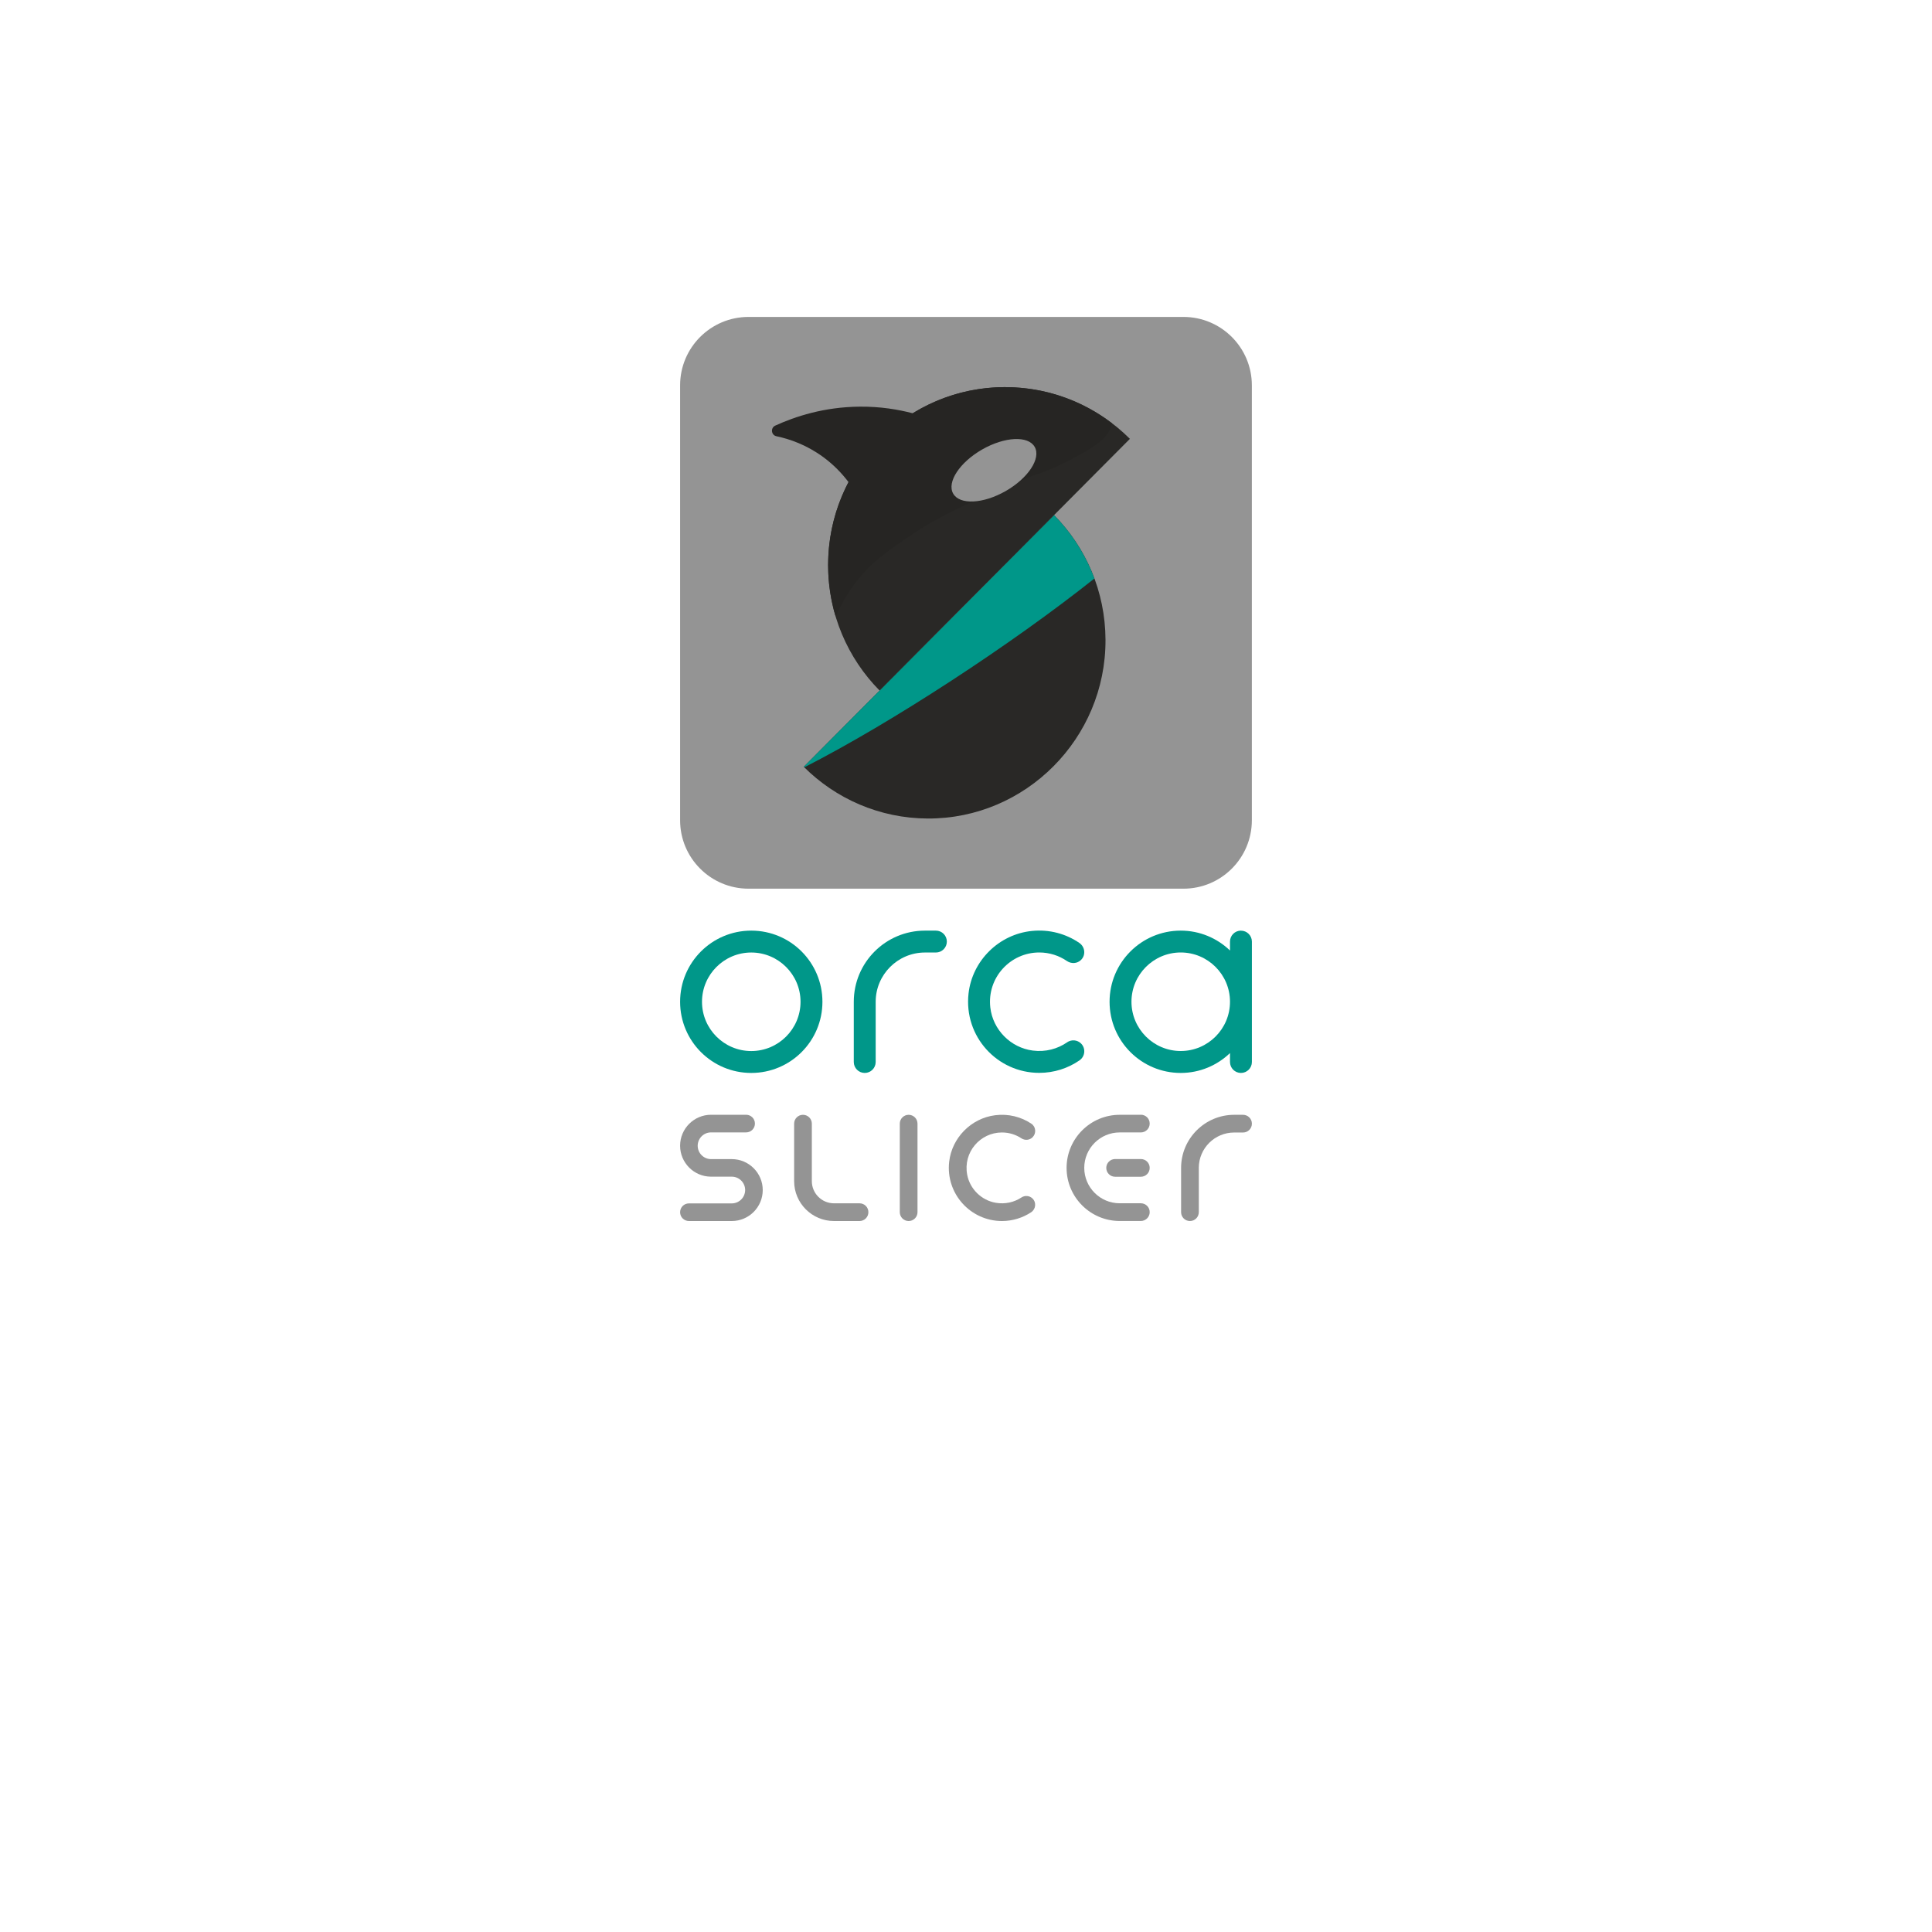
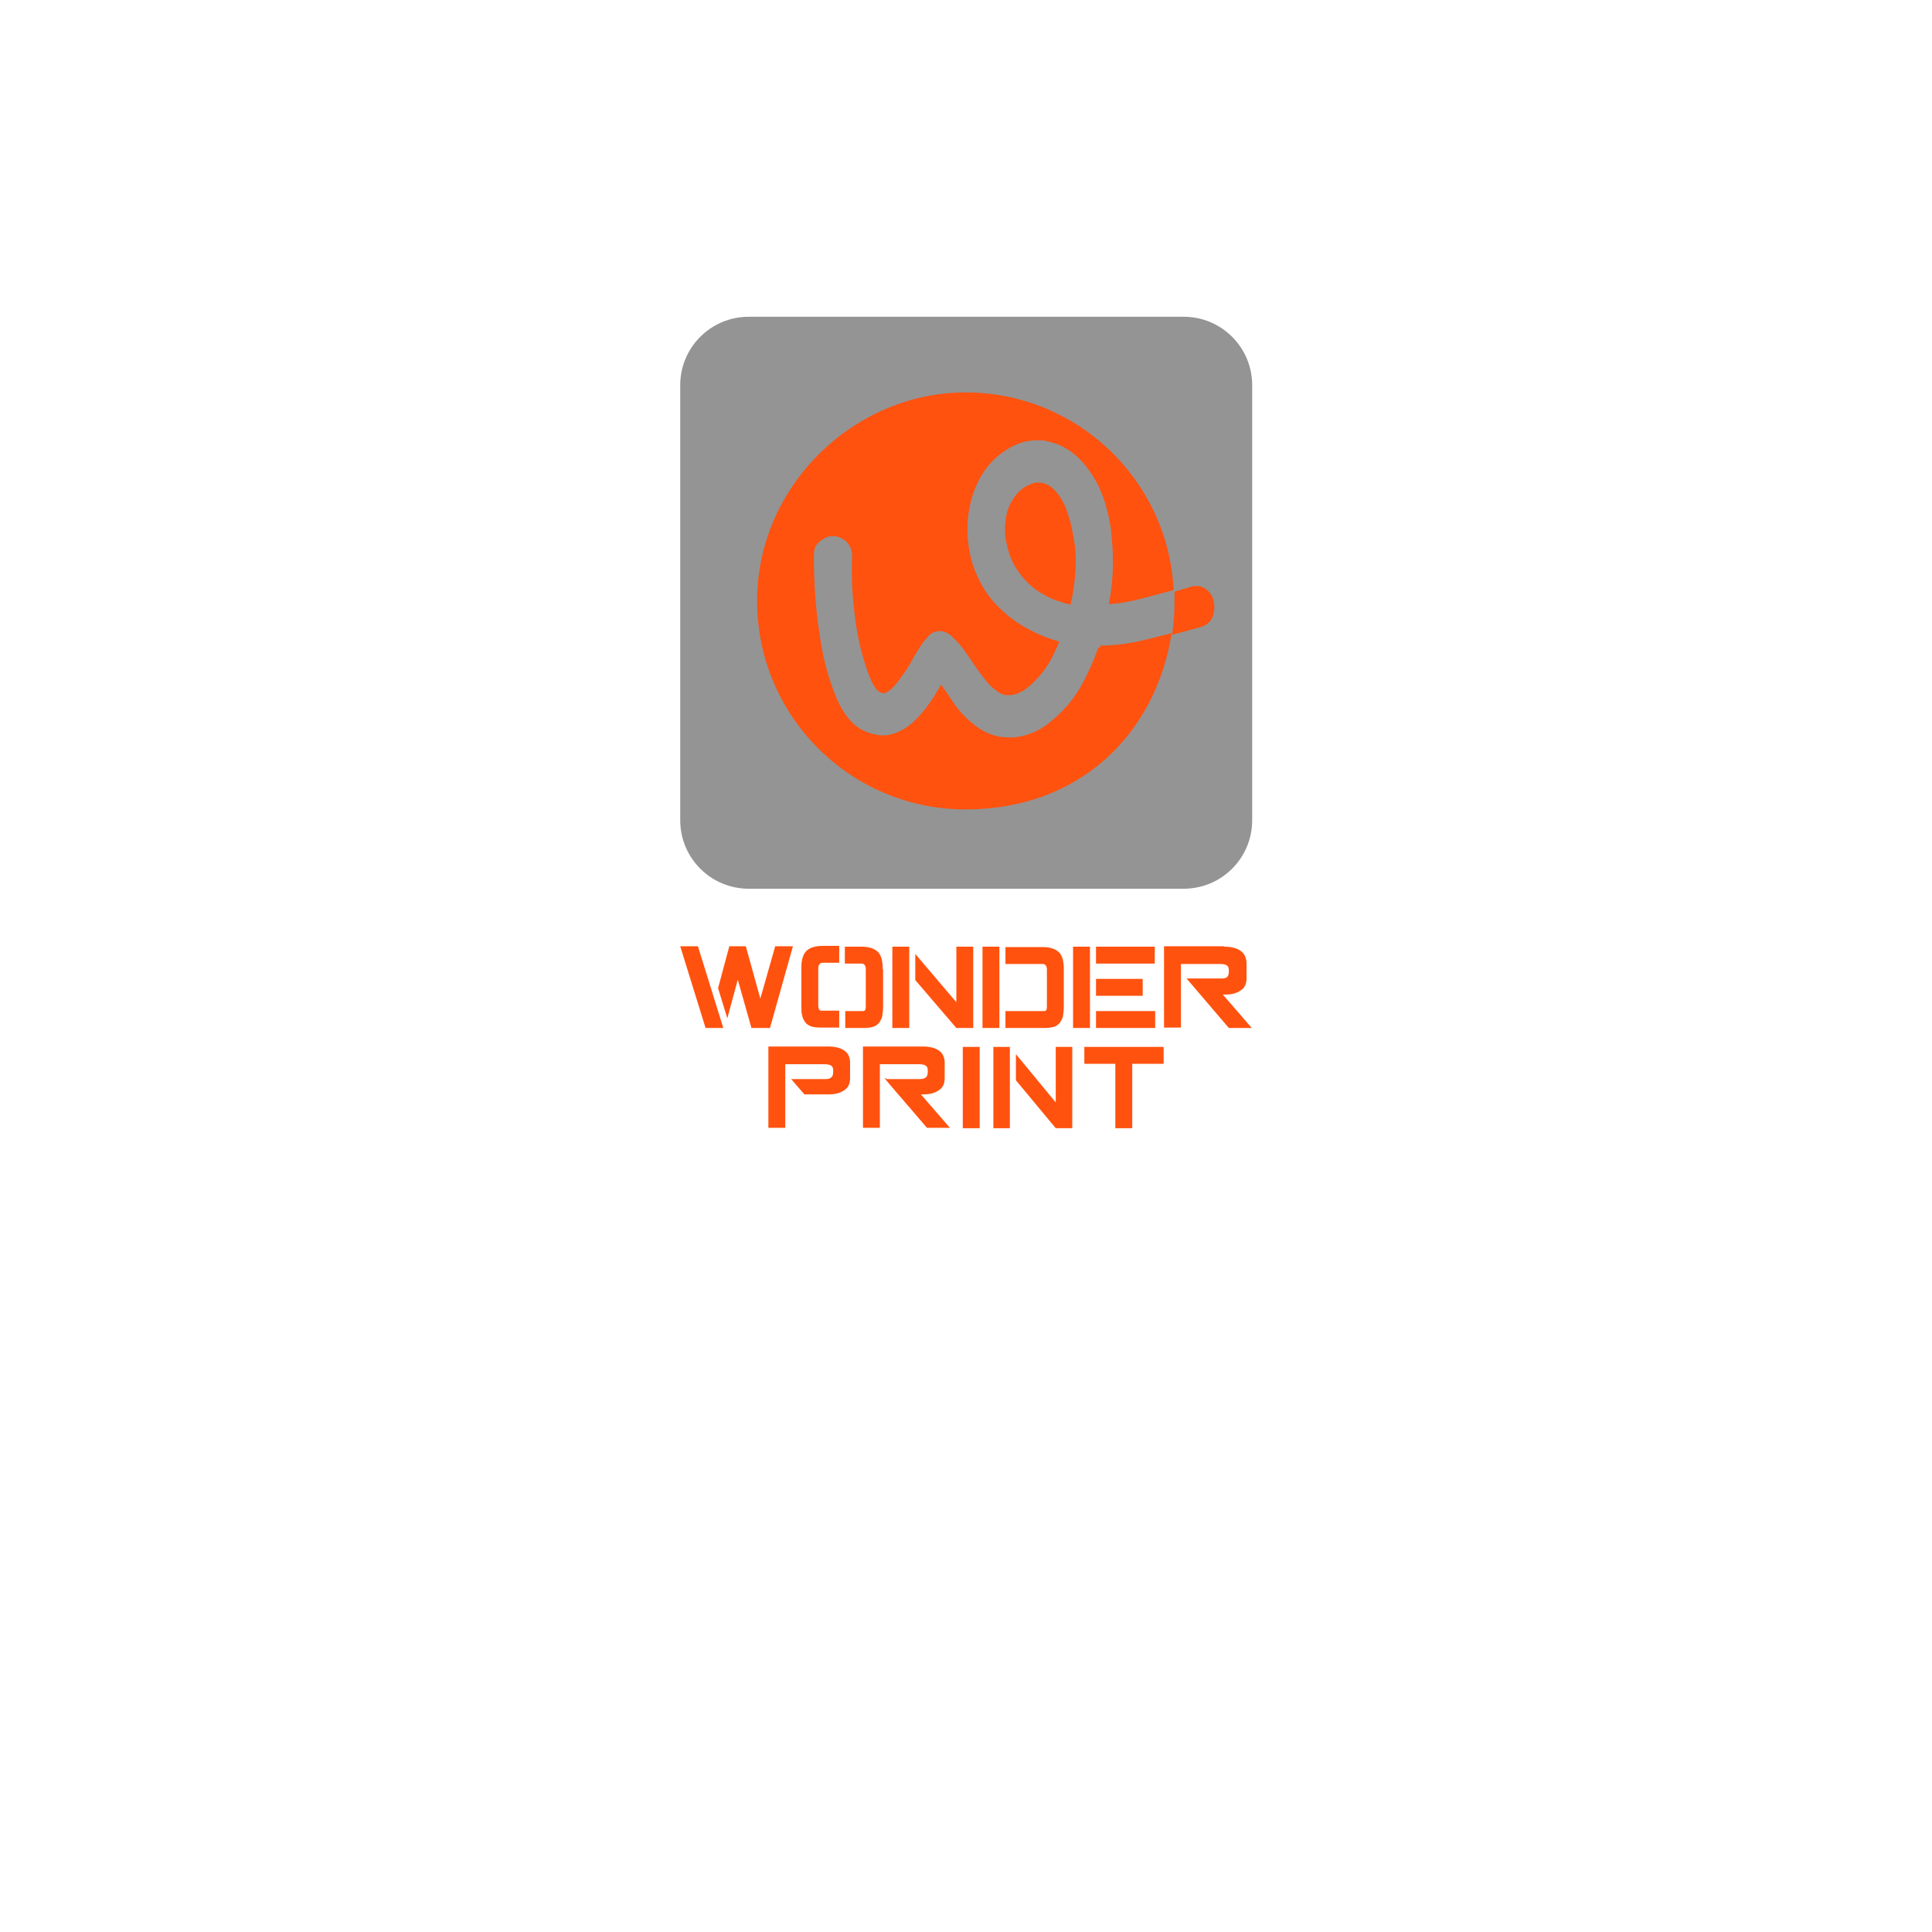
- <svg xmlns="http://www.w3.org/2000/svg" id="a" width="480" height="480" viewBox="0 0 480 480">
-   <g id="b">
-     <rect id="c" x="168.97" y="78.74" width="142.05" height="142.05" rx="17" ry="17" style="fill:#949494;" />
+ <svg xmlns="http://www.w3.org/2000/svg" id="cc" version="1.1" viewBox="0 0 480 480">
+   <g>
+     <rect style="fill:#949494" x="169" y="78.7" width="142.1" height="142.1" rx="17" ry="17" />
+     <g>
+       <path style="fill:#ff520f" d="M264.7,126c-.8-2-2-3.7-3.5-5-1-.7-2.1-1.1-3.2-1.1s-.9,0-1.3.2c-1.8.5-3.3,1.5-4.6,3.3-1.1,1.5-1.9,3.3-2.2,5.4-.3,2.1-.3,4.3.2,6.3.5,2.5,1.4,4.7,2.7,6.6,1.3,1.9,2.9,3.6,4.7,4.9,1.6,1.1,3.3,2,5,2.6,1.2.4,2.3.8,3.5,1,.6-2.7,1-5.5,1.2-8.3.2-3.1,0-6.2-.6-9.1-.4-2.3-1-4.6-1.9-6.8h0Z" />
+       <path style="fill:#ff520f" d="M273.4,160.9h-.5c-1.2,3.3-2.6,6.4-4.1,9.2-1.9,3.4-4.3,6.3-7.2,8.7-2.7,2.5-6,4-9.6,4.4h-1.5c-3.2,0-6.2-1.2-8.9-3.5-2-1.6-3.8-3.6-5.3-6-.8-1.2-1.6-2.4-2.5-3.6-.5.9-1.1,1.8-1.6,2.7-1.3,2.1-2.7,3.9-4.3,5.6-1.7,1.8-3.6,3.1-5.7,3.8-1,.4-2,.5-3,.5s-3-.4-4.5-1.1c-2.9-1.4-5.1-4.1-6.8-8-1.5-3.6-2.8-7.7-3.6-12s-1.4-8.7-1.7-12.9-.4-7.7-.4-10.4.8-3.1,1.5-3.8c1-.8,2-1.3,3.2-1.3s2.2.4,3.2,1.2c.7.6,1.6,1.8,1.6,3.8-.2,4.6,0,9.4.6,14.1.5,4.7,1.5,9.4,3,13.8,1.3,3.9,2.3,5.1,2.9,5.6.4.3.8.5,1.2.5s.4,0,.6-.1c1-.4,2.1-1.4,3.2-2.9,1.3-1.7,2.6-3.6,3.7-5.7h0c.5-.9,1-1.7,1.5-2.5s1.1-1.7,1.8-2.4c1.1-1.6,2.5-1.8,3.2-1.8h.2c.8,0,2,.4,3.2,1.6,1.1,1.1,2.1,2.2,3,3.5l2.4,3.5c.9,1.3,1.7,2.4,2.5,3.4s1.6,1.9,2.6,2.6c1,.8,1.9,1.3,2.7,1.3h.6c.8,0,1.5-.1,2.2-.4,1-.4,2-1,2.9-1.8,1-.8,1.9-1.8,2.8-2.8,1.2-1.5,2.3-3.1,3.1-4.8.6-1.2,1.1-2.3,1.6-3.5-2.6-.7-5.1-1.7-7.5-3-3.2-1.6-6.1-3.9-8.7-6.7-2.3-2.6-4-5.7-5.2-9.1-1.1-3.4-1.6-7-1.4-10.6.2-3.6,1-7,2.5-10.1,1.5-3.2,3.7-5.8,6.6-7.8,2.6-1.8,5.3-2.7,8.1-2.7s1.6,0,2.3.2c3.6.6,6.7,2.5,9.3,5.5,2.2,2.6,3.9,5.5,5,8.8,1.1,3.2,1.8,6.5,2,9.7.6,5.7.3,11.2-.7,16.5,2.2-.1,4.4-.5,6.6-1,2.1-.5,6.1-1.6,9.5-2.5-1.4-27.4-24-49.1-51.7-49.1s-51.8,23.2-51.8,51.8,23.2,51.8,51.8,51.8,47.3-19,51.2-43.8c-3.1.8-6.2,1.6-8.1,2-3.2.7-6.5,1.1-9.7,1.1h0v.5h.1Z" />
+       <path style="fill:#ff520f" d="M301.6,149.6c-.2-1.2-.8-2.2-1.7-3-.7-.7-1.6-1-2.6-1s-1,0-1.4.2c-1,.3-2.5.7-4.1,1.2v2.7c0,2.7-.2,5.4-.6,8,2.8-.7,5.6-1.5,7.4-2,1.4-.5,2.4-1.5,2.8-2.8.3-1.1.4-2.2.2-3.3h0Z" />
+     </g>
  </g>
-   <path d="M225.75,276.97c-1.21,0-2.2.98-2.2,2.2v21.99c0,1.21.98,2.2,2.2,2.2s2.2-.98,2.2-2.2v-21.99c0-1.21-.98-2.2-2.2-2.2Z" style="fill:#949494;" />
-   <path d="M283.44,276.97h-5.26c-7.27,0-13.19,5.92-13.19,13.19s5.92,13.19,13.19,13.19h5.26c1.21,0,2.2-.98,2.2-2.2s-.98-2.2-2.2-2.2h-5.26c-4.85,0-8.8-3.95-8.8-8.8s3.95-8.8,8.8-8.8h5.26c1.21,0,2.2-.98,2.2-2.2s-.98-2.2-2.2-2.2Z" style="fill:#949494;" />
-   <path d="M283.44,287.96h-6.39c-1.21,0-2.2.98-2.2,2.2s.98,2.2,2.2,2.2h6.39c1.21,0,2.2-.98,2.2-2.2s-.98-2.2-2.2-2.2Z" style="fill:#949494;" />
-   <path d="M181.81,303.36h-10.65c-1.21,0-2.19-.98-2.19-2.19s.98-2.19,2.19-2.19h10.65c1.83,0,3.32-1.49,3.32-3.32s-1.49-3.32-3.32-3.32h-5.15c-4.24,0-7.69-3.45-7.69-7.69s3.45-7.69,7.69-7.69h8.71c1.21,0,2.19.98,2.19,2.19s-.98,2.19-2.19,2.19h-8.71c-1.83,0-3.32,1.49-3.32,3.32s1.49,3.32,3.32,3.32h5.15c4.24,0,7.69,3.45,7.69,7.69s-3.45,7.69-7.69,7.69Z" style="fill:#949494;" />
-   <g id="d">
-     <path id="e" d="M199.69,190.51c7.91,7.9,18.79,12.8,30.81,12.85,24.33.1,44.25-19.93,44.16-44.4-.05-12.09-4.92-23.03-12.78-30.98l-62.19,62.53Z" style="fill:#292826;" />
+   <g>
+     <g>
+       <path style="fill:#ff520f" d="M304.1,235.2c3.6,0,5.5,1.4,5.6,4v3.9c0,1.4-.5,2.4-1.5,3-1,.7-2.3,1-3.9,1h-.5c1.8,2.1,4.2,4.8,7.2,8.3h-5.7l-10.5-12.3h8.3c.8,0,1.3,0,1.7-.3.3-.2.5-.7.5-1.3v-.5c0-.6-.2-1-.6-1.2-.3-.2-.9-.3-1.7-.3h-9.6v15.8h-4.2v-20.2h14.9v.1Z" />
+       <g>
+         <polygon style="fill:#ff520f" points="225.9 235.2 221.7 235.2 221.7 255.4 225.9 255.4 225.9 235.2" />
+         <polygon style="fill:#ff520f" points="237.6 255.4 241.8 255.4 241.8 235.2 237.6 235.2 237.6 249 227.4 237 227.4 243.5 237.6 255.4" />
+       </g>
+       <g>
+         <path style="fill:#ff520f" d="M199.1,249.5v.3h0v.2c0,.9,0,1.7.2,2.3.1.6.4,1.2.7,1.6.3.5.8.8,1.5,1.1.6.2,1.5.3,2.5.3h4.5v-4.2h-4.3c-.3,0-.5,0-.7-.3-.1-.2-.2-.5-.2-1h0v-9.2h0c0-.9.4-1.4,1.1-1.4h4.1v-4.2h-4.1c-1.8,0-3.1.4-4,1.2-.8.8-1.3,2.1-1.3,4h0v9.2h0v.1Z" />
+         <path style="fill:#ff520f" d="M219.3,240.7h0c0-2.1-.4-3.5-1.3-4.3-.9-.8-2.2-1.2-4-1.2h-4.1v4.2h4.1c.7,0,1,.4,1.1,1.2h0v9.3h0c0,.6,0,.9-.2,1.1-.1.2-.4.2-.7.2h-4.2v4.2h4.5c1,0,1.8-.1,2.5-.3.6-.2,1.1-.6,1.5-1.1.3-.5.6-1,.7-1.6.1-.6.2-1.4.2-2.3h0v-9.3h-.1v-.1Z" />
+       </g>
+       <g>
+         <polygon style="fill:#ff520f" points="175.3 255.4 179.7 255.4 173.4 235.1 169 235.1 175.3 255.4" />
+         <path style="fill:#ff520f" d="M196.9,235.1h-4.3l-3.7,13c-1-3.6-3.6-13-3.6-13h-4.1l-2.8,10.4,2.3,7.5,2.6-9.6,3.4,12h4.6l5.7-20.3h-.1Z" />
+       </g>
+       <g>
+         <rect style="fill:#ff520f" x="244.1" y="235.2" width="4.2" height="20.2" />
+         <path style="fill:#ff520f" d="M260.1,248.5v1.4h0c0,.6,0,.9-.2,1.1-.1.2-.4.2-.7.2h-9.4v4.2h9.6c1,0,1.8-.1,2.5-.3.6-.2,1.1-.6,1.5-1.1.3-.5.6-1,.7-1.6s.2-1.4.2-2.3h0v-9.3h0c0-2.1-.4-3.5-1.3-4.3s-2.2-1.2-4-1.2h-9.2v4.2h9.2c.7,0,1,.4,1.1,1.2h0v8-.2h0Z" />
+       </g>
+       <g>
+         <rect style="fill:#ff520f" x="272.3" y="243.2" width="11.6" height="4.2" />
+         <rect style="fill:#ff520f" x="272.3" y="235.2" width="14.6" height="4.2" />
+         <rect style="fill:#ff520f" x="272.3" y="251.2" width="14.7" height="4.2" />
+         <polygon style="fill:#ff520f" points="266.6 255.4 266.6 255.4 270.8 255.4 270.8 235.2 266.6 235.2 266.6 255.4" />
+       </g>
+     </g>
+     <g>
+       <polygon style="fill:#ff520f" points="250.9 260.1 246.8 260.1 246.8 280.3 250.9 280.3 250.9 260.1" />
+       <polygon style="fill:#ff520f" points="262.3 280.3 266.4 280.3 266.4 260.1 262.3 260.1 262.3 273.9 252.4 261.9 252.4 268.4 262.3 280.3" />
+       <path style="fill:#ff520f" d="M196.6,268.1h8.2c1.1,0,1.3-.1,1.7-.4.3-.2.5-.7.5-1.3v-.5c0-.6-.2-1-.6-1.2-.3-.2-.9-.3-1.7-.3h-9.6v15.8h-4.2v-20.2h14.8c3.6,0,5.5,1.4,5.5,4v3.9c0,1.4-.5,2.4-1.5,3-1,.7-2.3,1-3.9,1h-5.9c0,.1-3.5-4-3.5-4l.2.2Z" />
+       <path style="fill:#ff520f" d="M220.3,268.1h8c.8,0,1.3-.1,1.7-.4.3-.2.5-.7.5-1.3v-.5c0-.6-.2-1-.6-1.2-.3-.2-.9-.3-1.7-.3h-9.6v15.8h-4.2v-20.2h14.8c3.6,0,5.5,1.4,5.5,4v3.9c0,1.4-.5,2.4-1.5,3-1,.7-2.3,1-3.9,1h-.5c1.8,2.1,4.2,4.8,7.2,8.3h-5.7c-1.3-1.5-2.5-2.9-3.6-4.2-4.5-5.2-6.8-7.9-6.9-8.1h.3l.2.2Z" />
+       <path style="fill:#ff520f" d="M243.4,260.1v20.2h-4.2v-20.2h4.2Z" />
+       <path style="fill:#ff520f" d="M269.4,260.1h19.7v4.2h-7.8v16h-4.2v-16h-7.7v-4.2Z" />
+     </g>
  </g>
-   <g id="f">
-     <path id="g" d="M261.88,127.98l-62.19,62.53s.09.09.13.13c21.79-11.11,51.62-30.64,72.08-46.91-2.21-5.96-5.66-11.32-10.03-15.75" style="fill:#009789;" />
-   </g>
-   <g id="h">
-     <path id="i" d="M249.72,96.18c-24.29,0-43.97,19.8-43.97,44.22,0,12.16,4.88,23.17,12.78,31.16l62.19-62.53c-7.95-7.94-18.9-12.85-30.99-12.85" style="fill:#292826;" />
-   </g>
-   <g id="j">
-     <path id="k" d="M249.72,96.18c-8.41,0-16.27,2.38-22.95,6.5-3.58-.94-8.02-1.69-13.12-1.65-8.89.06-16.12,2.46-21.04,4.71-1.22.56-1.02,2.37.29,2.64,3.23.68,7.49,2.12,11.7,5.23,2.66,1.96,4.68,4.14,6.21,6.17-3.23,6.16-5.07,13.17-5.07,20.62,0,4.44.65,8.73,1.87,12.78,1.86-4.12,3.81-6.88,4.44-7.74,4.04-5.55,8.31-8.44,14.62-12.7,4.65-3.14,11.1-6.83,29.65-14.45,0,0,5.8-1.63,13.58-6.26,3.1-1.84,5.46-3.58,6.21-6.31.05-.19.1-.38.14-.57-7.38-5.62-16.57-8.96-26.53-8.96" style="fill:#262523;" />
-   </g>
-   <g id="l">
-     <path id="m" d="M257.07,111.04c1.61,2.85-1.62,7.76-7.21,10.96-5.6,3.2-11.44,3.48-13.05.63-1.61-2.85,1.62-7.76,7.21-10.96,5.6-3.2,11.44-3.48,13.05-.63" style="fill:#949494;" />
-   </g>
-   <path d="M253.77,297.51c-1.78,1.17-4,1.72-6.36,1.32-3.57-.6-6.46-3.44-7.12-7-1.03-5.58,3.24-10.47,8.64-10.47,1.78,0,3.44.53,4.83,1.45.88.58,2.04.48,2.78-.26h0c.97-.97.84-2.6-.29-3.36-2.53-1.7-5.68-2.54-9.04-2.11-5.94.76-10.71,5.6-11.39,11.55-.9,7.96,5.33,14.73,13.11,14.73,2.67,0,5.15-.8,7.23-2.16,1.18-.78,1.38-2.42.38-3.42h0c-.74-.74-1.9-.85-2.77-.27Z" style="fill:#949494;" />
-   <path d="M213.55,298.96h-6.35c-3.03,0-5.5-2.47-5.5-5.5v-14.29c0-1.21-.98-2.2-2.2-2.2s-2.2.98-2.2,2.2v14.29c0,5.46,4.44,9.9,9.9,9.9h6.35c1.21,0,2.2-.98,2.2-2.2s-.98-2.2-2.2-2.2Z" style="fill:#949494;" />
-   <path d="M308.83,281.37h-2.2c-4.82,0-8.75,3.9-8.79,8.72v11.07c0,1.21-.98,2.2-2.2,2.2s-2.2-.98-2.2-2.2v-11.07c.04-7.24,5.94-13.12,13.19-13.12h2.2c1.21,0,2.2.98,2.2,2.2s-.98,2.2-2.2,2.2Z" style="fill:#949494;" />
-   <path d="M186.65,236.65c6.75,0,12.24,5.49,12.24,12.24s-5.49,12.24-12.24,12.24-12.24-5.49-12.24-12.24,5.49-12.24,12.24-12.24M186.65,231.21c-9.76,0-17.68,7.91-17.68,17.68s7.91,17.68,17.68,17.68,17.68-7.91,17.68-17.68-7.91-17.68-17.68-17.68h0Z" style="fill:#009789;" />
-   <path d="M308.31,231.21c-1.5,0-2.72,1.22-2.72,2.72v2.22c-3.18-3.05-7.48-4.94-12.24-4.94-9.76,0-17.68,7.91-17.68,17.68s7.91,17.68,17.68,17.68c4.75,0,9.06-1.89,12.24-4.94v2.22c0,1.5,1.22,2.72,2.72,2.72s2.72-1.22,2.72-2.72v-29.91c0-1.5-1.22-2.72-2.72-2.72ZM293.35,261.12c-6.75,0-12.24-5.49-12.24-12.24s5.49-12.24,12.24-12.24,12.24,5.49,12.24,12.24-5.49,12.24-12.24,12.24Z" style="fill:#009789;" />
-   <path d="M232.52,231.21h-2.72c-9.76,0-17.68,7.91-17.68,17.68v14.96c0,1.5,1.22,2.72,2.72,2.72s2.72-1.22,2.72-2.72v-14.96c0-6.75,5.49-12.24,12.24-12.24h0s2.72,0,2.72,0c1.5,0,2.72-1.22,2.72-2.72s-1.22-2.72-2.72-2.72Z" style="fill:#009789;" />
-   <path d="M265.11,258.97c-2.37,1.63-5.34,2.45-8.51,2.04-5.51-.7-9.94-5.19-10.56-10.71-.84-7.38,4.94-13.66,12.16-13.66,2.55,0,4.91.78,6.87,2.12,1.1.75,2.57.67,3.52-.28h0c1.22-1.22.99-3.23-.43-4.21-3.29-2.25-7.39-3.42-11.77-2.98-8.19.81-14.84,7.37-15.76,15.55-1.19,10.67,7.13,19.71,17.56,19.71,3.71,0,7.15-1.14,10-3.1,1.41-.97,1.61-2.98.4-4.19h0c-.93-.93-2.39-1.05-3.48-.3Z" style="fill:#009789;" />
</svg>
